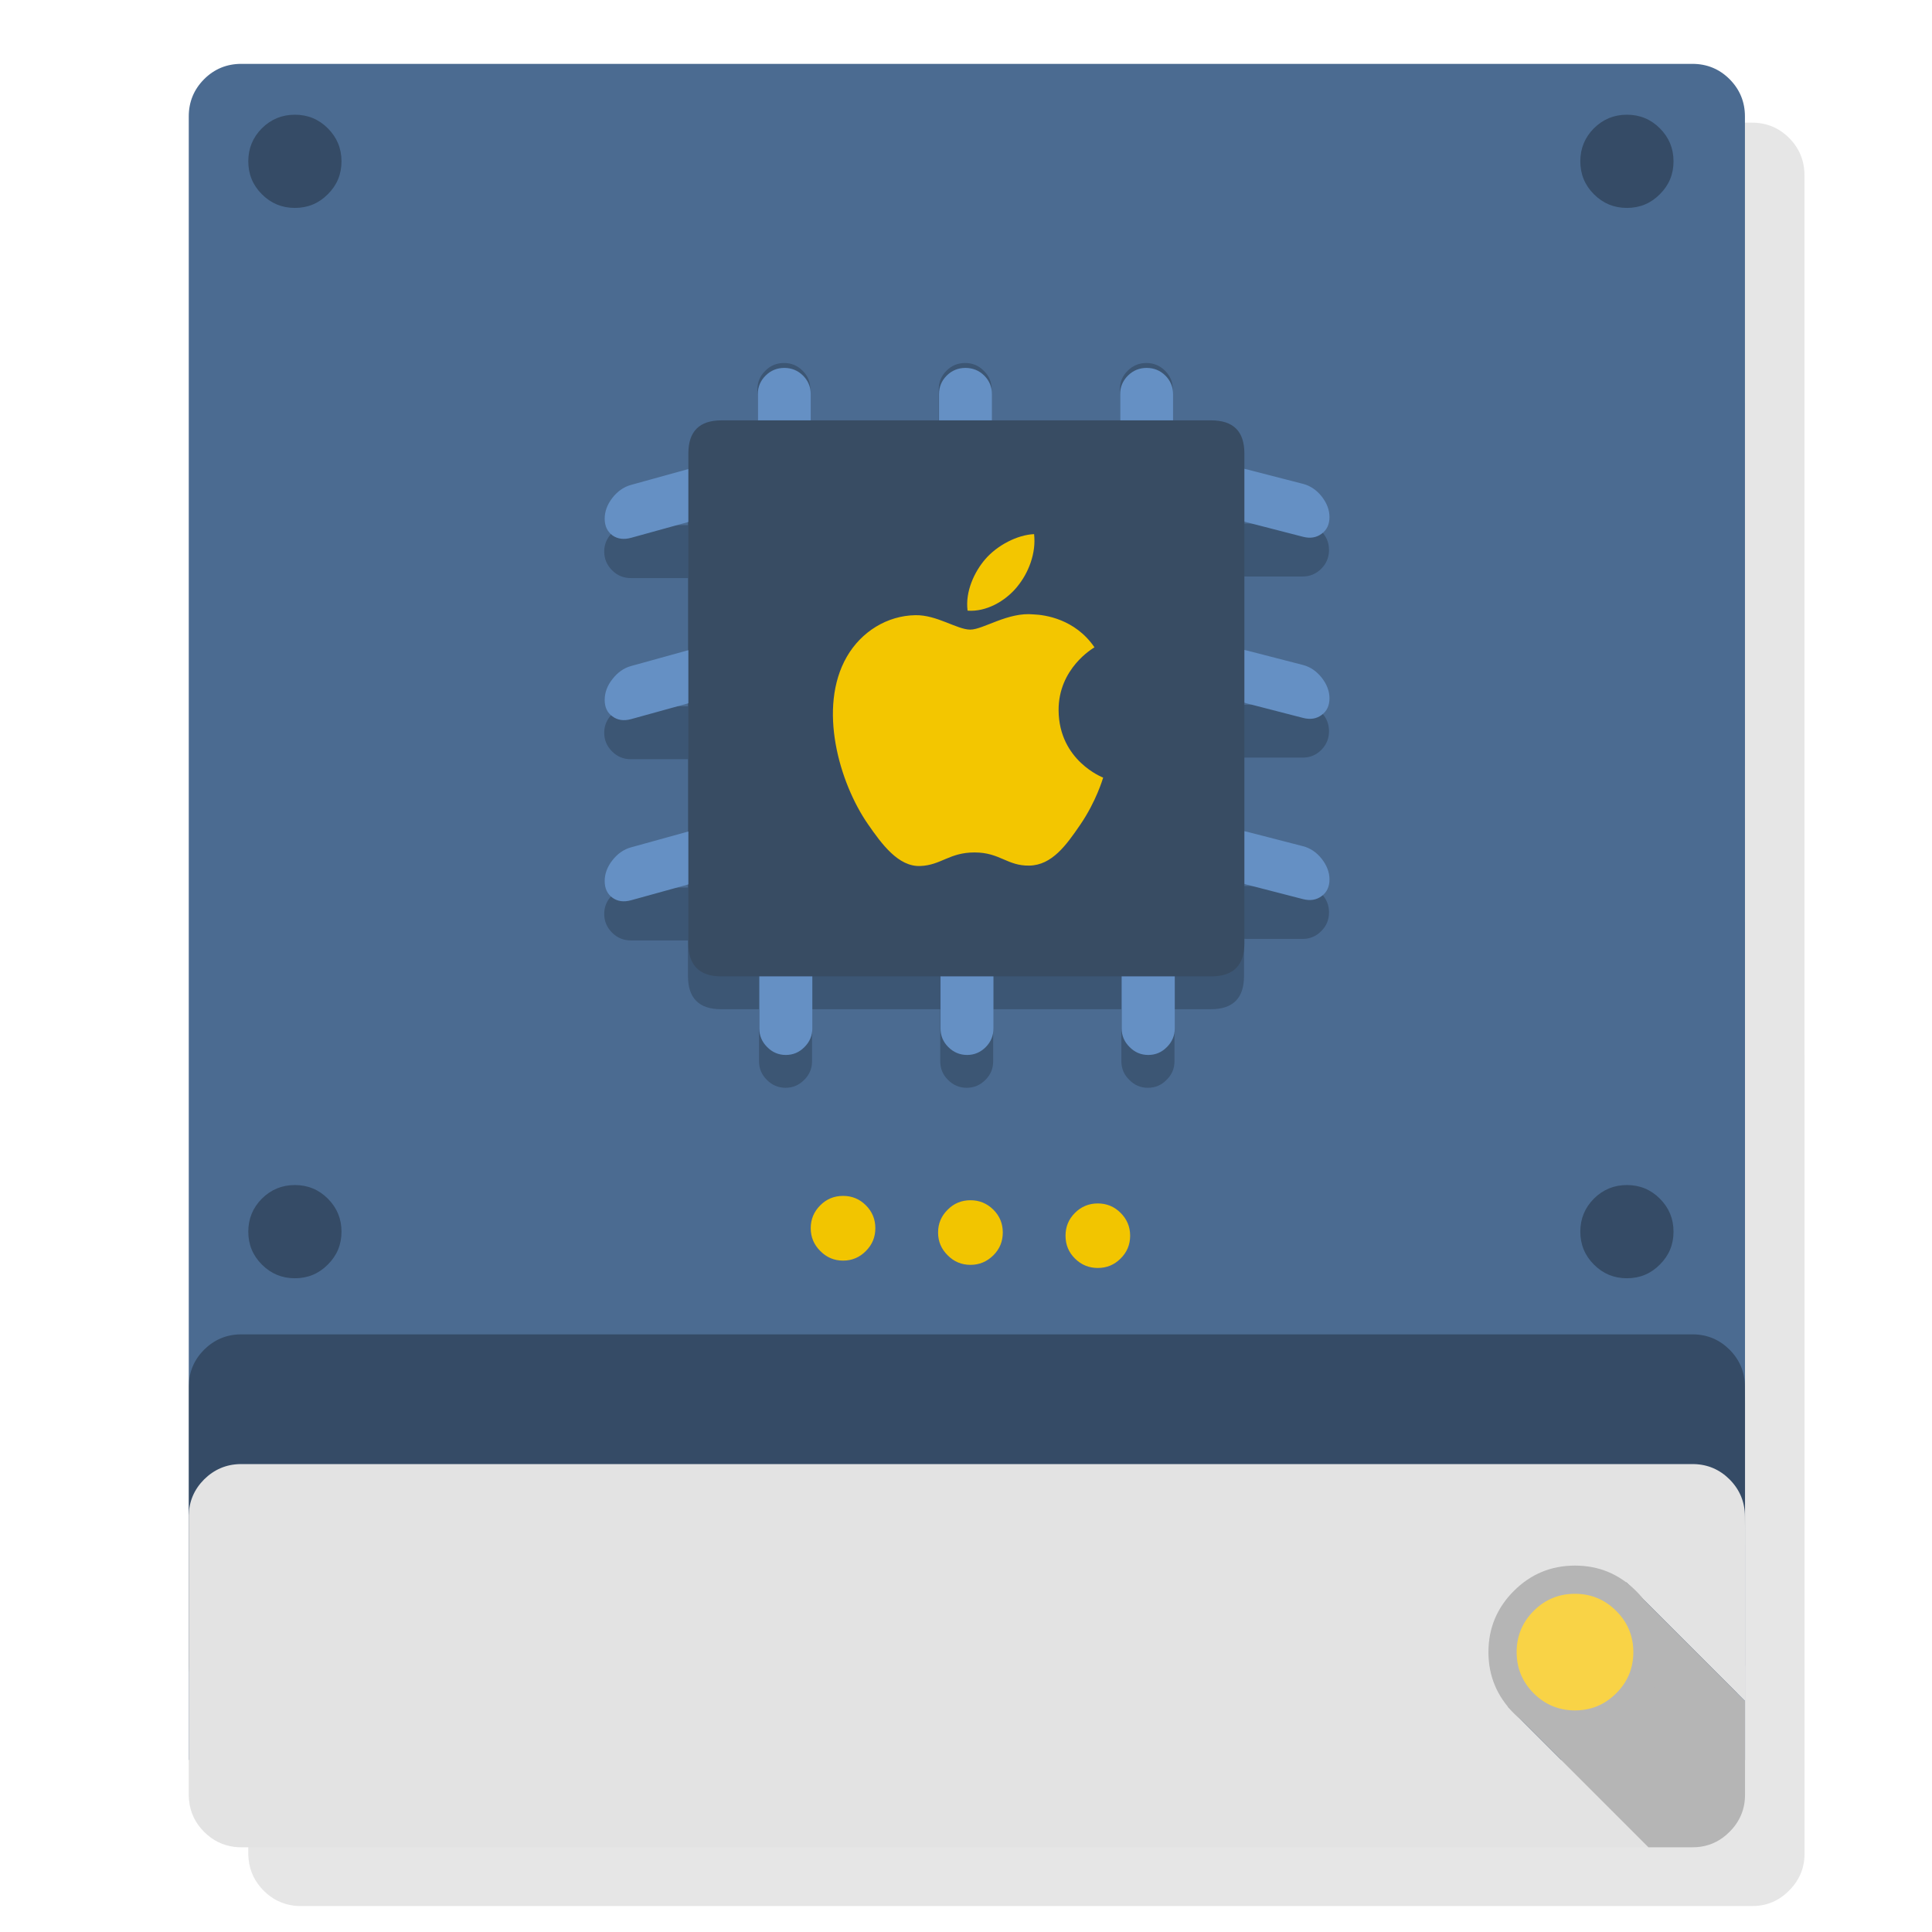
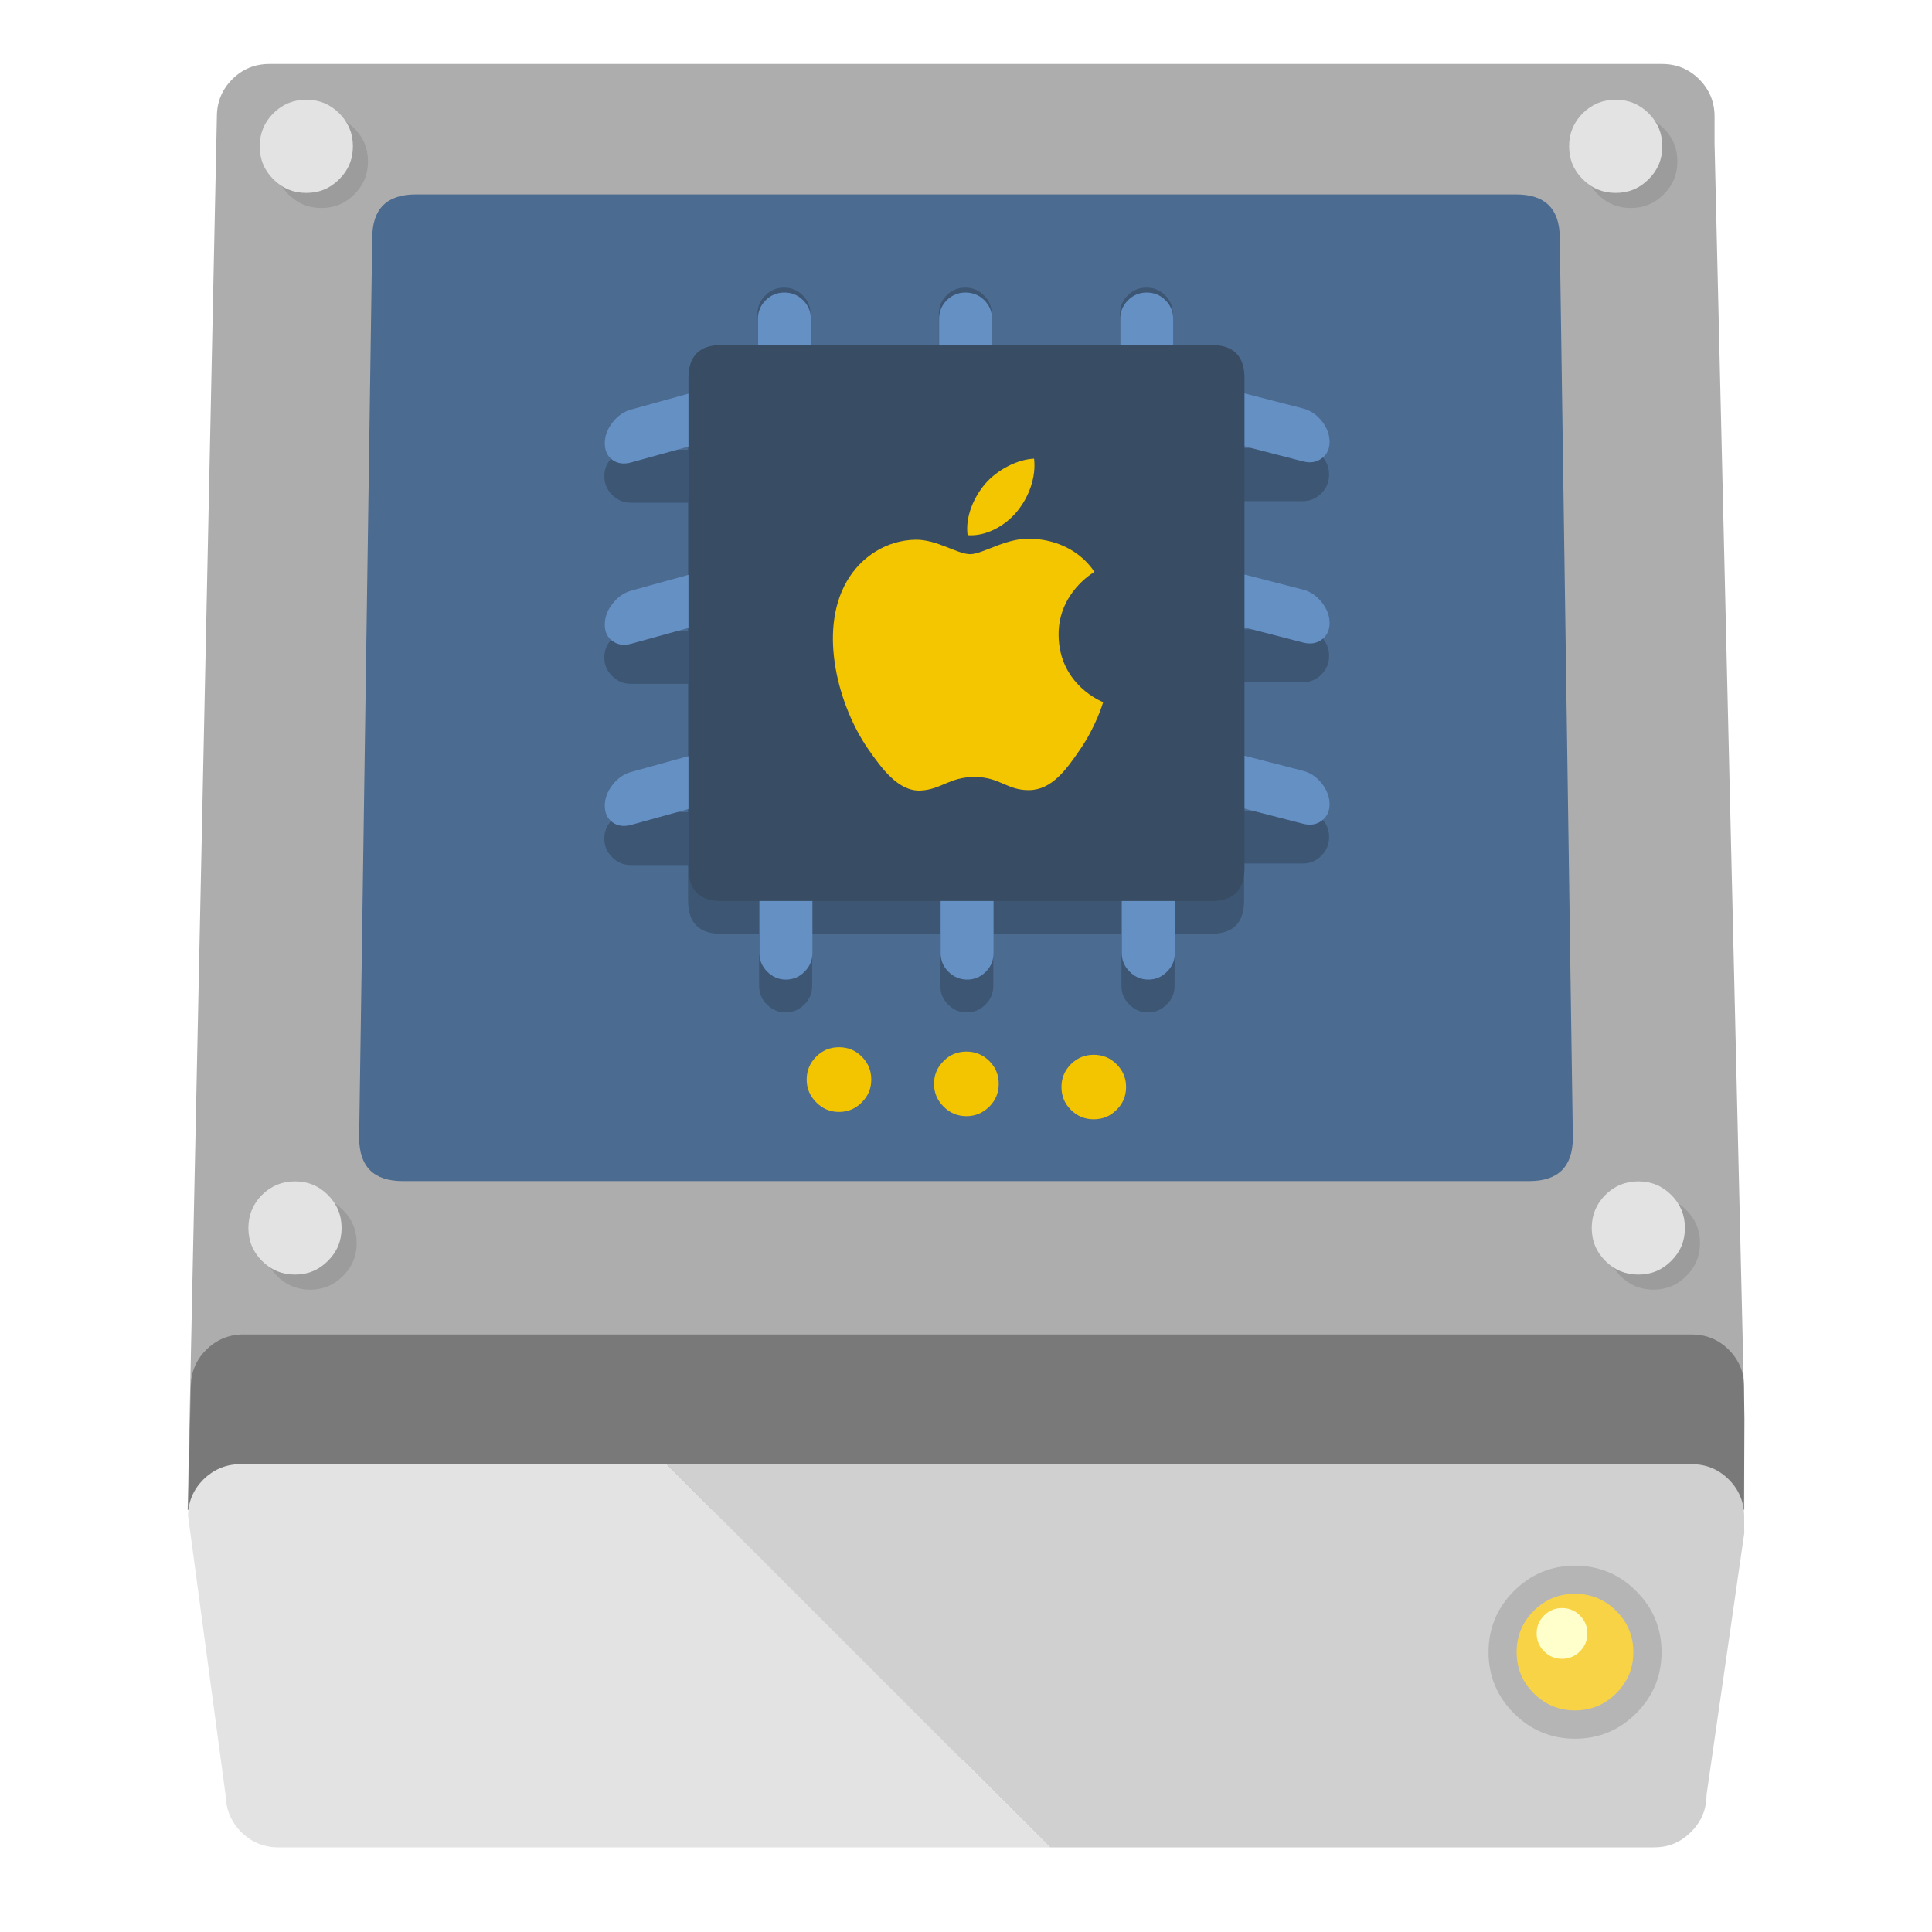
- <svg xmlns="http://www.w3.org/2000/svg" id="DRIVE-Internal-alt" image-rendering="optimizeSpeed" baseProfile="basic" version="1.1" style="background-color:#FFFFFF" x="0px" y="0px" width="1024px" height="1024px" viewBox="0 0 1024 1024" enable-background="new 0 0 1024 1024">
+ <svg xmlns="http://www.w3.org/2000/svg" id="DRIVE-Internal-alt" image-rendering="optimizeSpeed" baseProfile="basic" version="1.1" style="background-color:#ffffff" x="0px" y="0px" width="1024px" height="1024px" viewBox="0 0 1024 1024" enable-background="new 0 0 1024 1024">
  <defs transform="matrix(1 0 0 1 0 0) " />
-   <g id="Calque.__203">
+   <g id="Calque.__206">
    <g id="shape">
-       <path id="path" fill="#000000" fill-opacity="0.098" d="M956.4,92.85 C956.4,85.2 953.7,78.6 948.3,73.15 Q940.15,65 928.55,65 L844.9,65 789.8,65 399.65,65 218.25,65 177.75,65 159.45,65 C151.75,65 145.15,67.7 139.7,73.15 134.3,78.6 131.6,85.2 131.6,92.85 L131.6,842.35 131.6,879.1 131.6,946.45 131.6,983.2 C131.65,983.95 131.7,984.65 131.75,985.4 132.4,991.8 135.05,997.35 139.7,1002.05 144.3,1006.65 149.7,1009.3 155.85,1010.05 157,1010.2 158.2,1010.25 159.45,1010.25 L928.6,1010.25 C930.1,1010.25 931.55,1010.15 933,1009.95 938.85,1009.1 943.9,1006.45 948.25,1002.05 950.3,1000 952,997.8 953.25,995.45 954.9,992.4 955.95,989.05 956.3,985.4 956.4,984.45 956.45,983.45 956.45,982.4 L956.4,107.3 956.4,101.55 956.4,92.85z" />
-     </g>
-   </g>
-   <g id="Calque.__204">
-     <g id="shape2">
-       <path id="path1" fill="#4B6B91" fill-opacity="1" d="M916.75,42 C911.3,36.55 904.7,33.85 897,33.85 L813.35,33.85 758.25,33.85 368.1,33.85 186.7,33.85 146.2,33.85 127.9,33.85 C120.2,33.85 113.6,36.55 108.15,42 102.75,47.45 100.05,54.05 100.05,61.7 L100.05,932.8 924.9,932.8 924.9,928.8 924.85,76.15 924.85,70.4 924.85,61.7 C924.85,54.05 922.15,47.45 916.75,42z" />
-     </g>
-   </g>
-   <g id="Calque.__205">
-     <g id="shape4">
-       <path id="path2" fill="#000000" fill-opacity="0.298" d="M916.75,715.4 C911.5,710.15 905.15,707.4 897.75,707.25 L127.2,707.25 C119.8,707.4 113.45,710.15 108.15,715.4 102.9,720.7 100.2,727.05 100.05,734.4 L100.05,883.3 C100.1,884.05 100.15,884.75 100.2,885.5 Q101.15,895.1 108.15,902.15 C112.75,906.75 118.15,909.4 124.3,910.15 125.5,910.3 126.7,910.35 127.9,910.35 L897.05,910.35 C898.6,910.35 900.1,910.25 901.45,910.05 907.4,909.15 912.4,906.5 916.7,902.15 918.8,900.1 920.45,897.85 921.7,895.55 923.4,892.4 924.4,889.1 924.75,885.5 924.85,884.55 924.9,883.55 924.9,882.5 L924.9,743.8 924.85,735.1 C924.85,727.45 922.15,720.85 916.75,715.4z" />
-     </g>
-   </g>
-   <g id="Calque.__206">
-     <g id="shape6">
-       <path id="path3" fill="#E3E3E3" fill-opacity="1" d="M916.75,784.15 C911.5,778.9 905.15,776.15 897.75,776 L127.2,776 C119.8,776.15 113.45,778.9 108.15,784.15 102.9,789.45 100.2,795.8 100.05,803.15 L100.05,952.025 L100.05,952.05 C100.1,952.8 100.15,953.5 100.2,954.25 Q101.15,963.85 108.15,970.9 C112.75,975.5 118.15,978.15 124.3,978.9 125.5,979.05 126.7,979.1 127.9,979.1 L873.7,979.1 799.35,904.75 862,838.7 924.9,901.6 924.9,812.55 924.85,803.85 C924.85,796.2 922.15,789.6 916.75,784.15z" />
-       <path id="path4" fill="#B5B5B5" fill-opacity="1" d="M897.05,979.1 C898.6,979.1 900.1,979 901.45,978.8 907.4,977.9 912.4,975.25 916.7,970.9 918.8,968.85 920.45,966.6 921.7,964.3 923.4,961.15 924.4,957.85 924.75,954.25 924.85,953.3 924.9,952.3 924.9,951.25 L924.9,901.6 862,838.7 799.35,904.75 873.7,979.1 897.05,979.1z" />
+       <path id="path" fill="#ADADAD" fill-opacity="1" d="M908.75,70.45 L908.75,61.75 C908.75,54.1 906.05,47.5 900.65,42.05 895.2,36.6 888.65,33.9 880.9,33.9 L161.1,33.9 142.8,33.9 C135.05,33.9 128.5,36.6 123.05,42.05 117.65,47.5 114.95,54.1 114.95,61.75 L99.45,800.25 121.1,799.2 121.1,808.25 254.95,808.25 259.45,932.85 826.1,932.85 826.1,810.25 880.2,810.25 898.7,810.25 898.7,799.7 924.3,800.25 924.65,752.15 924.2,733.1 908.75,76.2 908.75,70.45z" />
    </g>
  </g>
  <g id="Calque.__207">
-     <g id="shape10">
-       <path id="path5" fill="#B5B5B5" fill-opacity="1" d="M880.6,875.65 C880.6,862.95 876.1,852.15 867.15,843.25 858.25,834.3 847.45,829.8 834.75,829.8 Q815.8,829.8 802.35,843.25 C793.45,852.15 788.9,862.95 788.9,875.65 788.9,888.3 793.45,899.1 802.35,908.05 811.3,916.95 822.1,921.5 834.75,921.5 847.45,921.5 858.25,916.95 867.15,908.05 876.1,899.1 880.6,888.3 880.6,875.65z" />
+     <g id="shape2">
+       <path id="path1" fill="#000000" fill-opacity="0.298" d="M916.35,715.45 Q908.45,707.55 897.35,707.3 L128.3,707.3 C120.95,707.45 114.6,710.2 109.25,715.45 104,720.75 101.3,727.1 101.15,734.45 L99.65,800.25 924.5,800.25 924.45,735.15 C924.45,727.5 921.75,720.9 916.35,715.45z" />
    </g>
  </g>
  <g id="Calque.__208">
-     <g id="shape12">
-       <path id="path6" fill="#F9D346" fill-opacity="1" d="M834.75,844.75 C826.25,844.75 818.9,847.75 812.9,853.8 806.9,859.8 803.85,867.1 803.85,875.65 803.85,884.2 806.9,891.5 812.9,897.5 818.9,903.5 826.25,906.55 834.75,906.55 843.3,906.55 850.6,903.5 856.6,897.5 862.65,891.5 865.7,884.2 865.7,875.65 865.7,867.1 862.65,859.8 856.6,853.8 Q847.55,844.75 834.75,844.75z" />
+     <g id="Symbole.__203_1" overflow="visible">
+       <g id="Calque.__221">
+         <g id="shape69">
+           <path id="path55" fill="#4B6B91" fill-opacity="1" d="M826.709,126.158 Q826.709,103.051 803.603,103.051 L220.397,103.051 C204.974,103.051 197.291,110.734 197.291,126.158 L190.359,602.9 C190.359,618.324 198.042,626.007 213.466,626.007 L810.534,626.007 C825.958,626.007 833.641,618.324 833.641,602.9 L826.709,126.158z" />
+         </g>
+       </g>
    </g>
  </g>
  <g id="Calque.__209">
-     <g id="shape14">
-       <path id="path7" fill="#000000" fill-opacity="0.298" d="M844.8,68 C840,72.85 837.6,78.65 837.6,85.5 837.6,92.35 840,98.15 844.8,102.95 849.65,107.8 855.45,110.2 862.3,110.2 869.15,110.2 874.95,107.8 879.75,102.95 884.6,98.15 887,92.35 887,85.5 887,78.65 884.6,72.85 879.75,68 874.95,63.2 869.15,60.8 862.3,60.8 855.45,60.8 849.65,63.2 844.8,68z M879.75,635.3 C874.95,630.5 869.15,628.1 862.3,628.1 855.45,628.1 849.65,630.5 844.8,635.3 840,640.15 837.6,645.95 837.6,652.8 837.6,659.65 840,665.45 844.8,670.25 849.65,675.1 855.45,677.5 862.3,677.5 869.15,677.5 874.95,675.1 879.75,670.25 884.6,665.45 887,659.65 887,652.8 887,645.95 884.6,640.15 879.75,635.3z M181,85.5 Q181,75.25 173.75,68 C168.95,63.2 163.15,60.8 156.3,60.8 149.45,60.8 143.65,63.2 138.8,68 134,72.85 131.6,78.65 131.6,85.5 131.6,92.35 134,98.15 138.8,102.95 143.65,107.8 149.45,110.2 156.3,110.2 163.15,110.2 168.95,107.8 173.75,102.95 178.6,98.15 181,92.35 181,85.5z M156.3,628.1 C149.45,628.1 143.65,630.5 138.8,635.3 134,640.15 131.6,645.95 131.6,652.8 131.6,659.65 134,665.45 138.8,670.25 143.65,675.1 149.45,677.5 156.3,677.5 163.15,677.5 168.95,675.1 173.75,670.25 178.6,665.45 181,659.65 181,652.8 181,645.95 178.6,640.15 173.75,635.3 168.95,630.5 163.15,628.1 156.3,628.1z" />
+     <g id="shape4">
+       <path id="path2" fill="#D0D0D0" fill-opacity="1" d="M916.35,784.2 Q908.45,776.3 897.35,776.05 L353.45,776.05 556.55,979.15 876.65,979.15 C878.25,979.15 879.7,979.05 881.05,978.85 886.9,978 891.95,975.35 896.3,970.95 898.3,969 899.95,966.8 901.3,964.35 903,961.2 904,957.85 904.35,954.3 904.45,953.35 904.5,952.35 904.5,951.3 L924.5,812.6 924.45,803.9 C924.45,796.25 921.75,789.65 916.35,784.2z" />
+       <path id="path3" fill="#E3E3E3" fill-opacity="1" d="M126.8,776.05 C119.45,776.2 113.1,778.95 107.75,784.2 102.5,789.5 99.8,795.85 99.65,803.2 L119.65,952.1 119.8,954.3 C120.45,960.7 123.1,966.25 127.75,970.95 132.3,975.5 137.7,978.2 143.9,978.95 144.95,979.1 146.15,979.15 147.5,979.15 L556.55,979.15 353.45,776.05 126.8,776.05z" />
    </g>
  </g>
  <g id="Calque.__210">
-     <g id="shape22">
-       <path id="path14" fill="#F2C500" fill-opacity="1" d="M458.95,638.85 C455.6,635.5 451.6,633.85 446.85,633.85 442.1,633.85 438.1,635.5 434.75,638.85 431.4,642.2 429.7,646.25 429.7,650.95 429.7,655.7 431.4,659.7 434.75,663.05 438.1,666.45 442.1,668.15 446.85,668.15 Q453.95,668.15 458.95,663.05 C462.3,659.7 463.95,655.7 463.95,650.95 463.95,646.25 462.3,642.2 458.95,638.85z M593.95,642.85 C590.6,639.5 586.6,637.85 581.85,637.85 577.15,637.85 573.1,639.5 569.75,642.85 566.4,646.2 564.75,650.2 564.75,654.95 564.75,659.7 566.4,663.75 569.75,667.05 573.1,670.4 577.15,672.05 581.85,672.05 586.6,672.05 590.6,670.4 593.95,667.05 597.3,663.75 599,659.7 599,654.95 599,650.2 597.3,646.2 593.95,642.85z M514.4,636.15 C509.65,636.15 505.6,637.8 502.3,641.15 498.9,644.5 497.2,648.5 497.2,653.25 497.2,658 498.9,662 502.3,665.35 505.6,668.7 509.65,670.4 514.4,670.4 519.05,670.4 523.1,668.7 526.5,665.35 529.85,662 531.5,658 531.5,653.25 531.5,648.5 529.85,644.5 526.5,641.15 523.1,637.8 519.05,636.15 514.4,636.15z" />
+     <g id="shape8">
+       <path id="path4" fill="#B5B5B5" fill-opacity="1" d="M880.65,875.7 C880.65,863 876.15,852.2 867.2,843.3 858.3,834.35 847.5,829.85 834.8,829.85 Q815.85,829.85 802.4,843.3 C793.5,852.2 788.95,863 788.95,875.7 788.95,888.35 793.5,899.15 802.4,908.1 811.35,917 822.15,921.55 834.8,921.55 847.5,921.55 858.3,917 867.2,908.1 876.15,899.15 880.65,888.35 880.65,875.7z" />
    </g>
  </g>
  <g id="Calque.__211">
-     <g id="shape28">
-       <path id="path19" fill="#000000" fill-opacity="0.2" d="M659.35,277.5 L659.35,257.75 C659.35,246.1 653.5,240.25 641.8,240.25 L621.1,240.25 C621.45,239 621.6,237.65 621.6,236.2 L621.6,206.4 C621.6,202.5 620.25,199.2 617.5,196.5 614.75,193.75 611.45,192.4 607.6,192.4 603.75,192.4 600.45,193.75 597.7,196.5 594.95,199.2 593.55,202.5 593.55,206.4 L593.55,236.2 C593.55,237.65 593.75,239 594.1,240.25 L525,240.25 C525.4,239 525.6,237.65 525.6,236.2 L525.6,206.4 C525.6,202.5 524.2,199.2 521.4,196.5 518.7,193.75 515.4,192.4 511.55,192.4 507.65,192.4 504.35,193.75 501.65,196.5 498.9,199.2 497.55,202.5 497.55,206.4 L497.55,236.2 C497.55,237.65 497.75,239 498.1,240.25 L429,240.25 C429.35,239 429.5,237.65 429.5,236.2 L429.5,206.4 C429.5,202.5 428.15,199.2 425.4,196.5 422.7,193.75 419.4,192.4 415.55,192.4 411.65,192.4 408.35,193.75 405.65,196.5 402.85,199.2 401.45,202.5 401.45,206.4 L401.45,236.2 C401.45,237.65 401.65,239 402.05,240.25 L382.15,240.25 C370.5,240.25 364.65,246.1 364.65,257.75 L364.65,278.35 C364.5,278.35 364.35,278.35 364.2,278.35 L334.35,278.35 C330.5,278.35 327.2,279.7 324.45,282.4 321.65,285.2 320.25,288.5 320.25,292.3 320.25,296.15 321.65,299.5 324.45,302.3 327.2,305.05 330.5,306.4 334.35,306.4 L364.2,306.4 C364.35,306.4 364.5,306.4 364.65,306.4 L364.65,374.35 C364.5,374.35 364.35,374.35 364.2,374.35 L334.35,374.35 C330.5,374.35 327.2,375.75 324.45,378.5 321.65,381.25 320.25,384.55 320.25,388.4 320.25,392.25 321.65,395.55 324.45,398.3 327.2,401.05 330.5,402.4 334.35,402.4 L364.2,402.4 C364.35,402.4 364.5,402.4 364.65,402.4 L364.65,470.4 C364.5,470.4 364.35,470.4 364.2,470.4 L334.35,470.4 C330.5,470.4 327.2,471.75 324.45,474.5 321.65,477.25 320.25,480.55 320.25,484.4 320.25,488.25 321.65,491.6 324.45,494.35 327.2,497.1 330.5,498.45 334.35,498.45 L364.2,498.45 C364.35,498.45 364.5,498.45 364.65,498.45 L364.65,517.35 C364.65,529.05 370.5,534.9 382.15,534.9 L402.3,534.9 402.3,562.5 C402.3,566.35 403.7,569.65 406.45,572.35 409.2,575.15 412.5,576.55 416.35,576.55 420.2,576.55 423.5,575.15 426.25,572.35 429,569.65 430.4,566.35 430.4,562.5 L430.4,534.9 498.35,534.9 498.35,562.5 C498.35,566.35 499.7,569.65 502.45,572.35 505.2,575.15 508.5,576.55 512.35,576.55 516.2,576.55 519.55,575.15 522.3,572.35 525.05,569.65 526.4,566.35 526.4,562.5 L526.4,534.9 594.35,534.9 594.35,562.5 C594.35,566.35 595.75,569.65 598.55,572.35 601.25,575.15 604.55,576.55 608.4,576.55 612.3,576.55 615.6,575.15 618.3,572.35 621.1,569.65 622.5,566.35 622.5,562.5 L622.5,534.9 641.8,534.9 C653.5,534.9 659.35,529.05 659.35,517.35 L659.35,497.55 C659.75,497.6 660.15,497.65 660.6,497.65 L690.45,497.65 C694.3,497.65 697.6,496.25 700.35,493.45 703.05,490.75 704.4,487.45 704.4,483.55 704.4,479.7 703.05,476.4 700.35,473.7 697.6,470.95 694.3,469.6 690.45,469.6 L660.6,469.6 C660.15,469.6 659.75,469.6 659.35,469.6 L659.35,401.55 C659.75,401.55 660.15,401.55 660.6,401.55 L690.45,401.55 C694.3,401.55 697.6,400.2 700.35,397.45 703.05,394.7 704.4,391.4 704.4,387.6 704.4,383.7 703.05,380.35 700.35,377.6 697.6,374.85 694.3,373.5 690.45,373.5 L660.6,373.5 C660.15,373.5 659.75,373.55 659.35,373.6 L659.35,305.5 C659.75,305.55 660.15,305.55 660.6,305.55 L690.45,305.55 C694.3,305.55 697.6,304.15 700.35,301.4 703.05,298.65 704.4,295.35 704.4,291.5 704.4,287.65 703.05,284.35 700.35,281.6 697.6,278.85 694.3,277.5 690.45,277.5 L660.6,277.5 C660.15,277.5 659.75,277.5 659.35,277.5z" />
+     <g id="Symbole.__205_1" overflow="visible">
+       <g id="Calque.__222">
+         <g id="shape70">
+           <path id="path56" fill="#F9D346" fill-opacity="1" d="M856.6,853.8 Q847.55,844.75 834.75,844.75 C826.25,844.75 818.9,847.75 812.9,853.8 806.9,859.8 803.85,867.1 803.85,875.65 803.85,884.2 806.9,891.5 812.9,897.5 818.9,903.5 826.25,906.55 834.75,906.55 843.3,906.55 850.6,903.5 856.6,897.5 862.65,891.5 865.7,884.2 865.7,875.65 865.7,867.1 862.65,859.8 856.6,853.8z" />
+         </g>
+       </g>
+       <g id="Calque.__223">
+         <g id="shape71">
+           <path id="path57" fill="#FFFFCC" fill-opacity="1" d="M837.4,875.25 Q841.35,871.3 841.35,865.75 C841.35,862.05 840.05,858.9 837.4,856.25 834.75,853.6 831.6,852.3 827.9,852.3 824.2,852.3 821.05,853.6 818.4,856.25 815.75,858.9 814.45,862.05 814.45,865.75 814.45,869.45 815.75,872.6 818.4,875.25 821.05,877.9 824.2,879.2 827.9,879.2 831.6,879.2 834.75,877.9 837.4,875.25z" />
+         </g>
+       </g>
    </g>
  </g>
  <g id="Calque.__212">
-     <g id="shape30">
-       <path id="path20" fill="#6590C4" fill-opacity="1" d="M650.85,270.05 C653.6,273.5 656.9,275.8 660.75,276.8 L690.6,284.5 C694.45,285.5 697.75,284.95 700.5,282.9 703.25,280.9 704.65,277.95 704.65,274.1 704.65,270.25 703.25,266.6 700.5,263.1 697.75,259.65 694.45,257.45 690.6,256.45 L660.75,248.75 C656.9,247.75 653.6,248.2 650.85,250.25 648.1,252.3 646.75,255.25 646.75,259.1 646.75,262.95 648.1,266.6 650.85,270.05z M660.75,344.75 C656.9,343.75 653.6,344.25 650.85,346.3 648.1,348.35 646.75,351.3 646.75,355.15 646.75,359 648.1,362.65 650.85,366.1 653.6,369.55 656.9,371.8 660.75,372.8 L690.6,380.5 C694.45,381.5 697.75,381 700.5,378.95 703.25,376.95 704.65,374 704.65,370.15 704.65,366.3 703.25,362.65 700.5,359.15 697.75,355.7 694.45,353.45 690.6,352.45 L660.75,344.75z M660.75,440.8 C656.9,439.8 653.6,440.25 650.85,442.3 648.1,444.35 646.75,447.3 646.75,451.15 646.75,455 648.1,458.65 650.85,462.1 653.6,465.55 656.9,467.85 660.75,468.85 L690.6,476.55 C694.45,477.55 697.75,477 700.5,474.95 703.25,472.95 704.65,470 704.65,466.15 704.65,462.3 703.25,458.65 700.5,455.15 697.75,451.7 694.45,449.5 690.6,448.5 L660.75,440.8z M429.7,238.8 L429.7,208.95 C429.7,205.1 428.35,201.8 425.6,199.05 422.85,196.35 419.55,195 415.7,195 411.85,195 408.55,196.35 405.8,199.05 403.05,201.8 401.65,205.1 401.65,208.95 L401.65,238.8 C401.65,242.65 403.05,245.95 405.8,248.7 408.55,251.45 411.85,252.85 415.7,252.85 419.55,252.85 422.85,251.45 425.6,248.7 428.35,245.95 429.7,242.65 429.7,238.8z M324.6,283.75 C327.35,285.7 330.65,286.1 334.5,285.05 L364.35,276.8 C368.2,275.75 371.5,273.45 374.25,270 376.95,266.45 378.3,262.75 378.3,258.9 378.3,255.1 376.95,252.15 374.25,250.1 371.5,248.1 368.2,247.7 364.35,248.75 L334.5,257 C330.65,258.05 327.35,260.35 324.6,263.85 321.85,267.4 320.5,271.1 320.5,274.9 320.5,278.75 321.85,281.7 324.6,283.75z M334.5,381.15 L364.35,372.9 C368.2,371.85 371.5,369.5 374.25,365.95 376.95,362.5 378.3,358.85 378.3,355 378.3,351.1 376.95,348.15 374.25,346.2 371.5,344.15 368.2,343.7 364.35,344.75 L334.5,353 C330.65,354.05 327.35,356.4 324.6,359.95 321.85,363.4 320.5,367.1 320.5,371 320.5,374.85 321.85,377.75 324.6,379.7 327.35,381.75 330.65,382.2 334.5,381.15z M621.75,238.8 L621.75,208.95 C621.75,205.1 620.4,201.8 617.65,199.05 614.9,196.35 611.6,195 607.75,195 603.9,195 600.6,196.35 597.85,199.05 595.1,201.8 593.7,205.1 593.7,208.95 L593.7,238.8 C593.7,242.65 595.1,245.95 597.85,248.7 600.6,251.45 603.9,252.85 607.75,252.85 611.6,252.85 614.9,251.45 617.65,248.7 620.4,245.95 621.75,242.65 621.75,238.8z M525.75,238.8 L525.75,208.95 C525.75,205.1 524.4,201.8 521.65,199.05 518.9,196.35 515.55,195 511.7,195 507.85,195 504.55,196.35 501.8,199.05 499.05,201.8 497.7,205.1 497.7,208.95 L497.7,238.8 C497.7,242.65 499.05,245.95 501.8,248.7 504.55,251.45 507.85,252.85 511.7,252.85 515.55,252.85 518.9,251.45 521.65,248.7 524.4,245.95 525.75,242.65 525.75,238.8z M512.6,501.25 Q506.8,501.25 502.6,505.3 C499.85,508.1 498.5,511.4 498.5,515.2 L498.5,545.05 C498.5,548.9 499.85,552.2 502.6,554.95 505.4,557.75 508.75,559.15 512.6,559.15 516.4,559.15 519.7,557.75 522.5,554.95 525.2,552.2 526.55,548.9 526.55,545.05 L526.55,515.2 C526.55,511.4 525.2,508.1 522.5,505.3 519.7,502.6 516.4,501.25 512.6,501.25z M618.5,505.3 C615.75,502.6 612.45,501.25 608.6,501.25 604.75,501.25 601.45,502.6 598.7,505.3 595.9,508.1 594.5,511.4 594.5,515.2 L594.5,545.05 C594.5,548.9 595.9,552.2 598.7,554.95 601.45,557.75 604.75,559.15 608.6,559.15 612.45,559.15 615.75,557.75 618.5,554.95 621.25,552.2 622.65,548.9 622.65,545.05 L622.65,515.2 C622.65,511.4 621.25,508.1 618.5,505.3z M334.5,477.15 L364.35,468.9 C368.2,467.85 371.5,465.55 374.25,462.05 376.95,458.55 378.3,454.85 378.3,450.95 378.3,447.15 376.95,444.2 374.25,442.2 371.5,440.2 368.2,439.8 364.35,440.85 L334.5,449.1 C330.65,450.15 327.35,452.45 324.6,455.95 321.85,459.45 320.5,463.15 320.5,466.95 320.5,470.85 321.85,473.8 324.6,475.8 327.35,477.8 330.65,478.2 334.5,477.15z M402.45,515.2 L402.45,545.05 C402.45,548.9 403.85,552.2 406.6,554.95 409.35,557.75 412.65,559.15 416.5,559.15 420.35,559.15 423.65,557.75 426.4,554.95 429.15,552.2 430.55,548.9 430.55,545.05 L430.55,515.2 C430.55,511.4 429.15,508.1 426.4,505.3 423.65,502.6 420.35,501.25 416.5,501.25 412.65,501.25 409.35,502.6 406.6,505.3 403.85,508.1 402.45,511.4 402.45,515.2z" />
+     <g id="shape10">
+       <path id="path5" fill="#000000" fill-opacity="0.098" d="M846.85,68.05 C842.05,72.9 839.65,78.7 839.65,85.55 839.65,92.4 842.05,98.2 846.85,103 851.7,107.85 857.5,110.25 864.35,110.25 871.2,110.25 877,107.85 881.8,103 886.65,98.2 889.05,92.4 889.05,85.55 889.05,78.7 886.65,72.9 881.8,68.05 877,63.25 871.2,60.85 864.35,60.85 857.5,60.85 851.7,63.25 846.85,68.05z M893.8,676.3 C898.65,671.5 901.05,665.7 901.05,658.85 901.05,652 898.65,646.2 893.8,641.35 889,636.55 883.2,634.15 876.35,634.15 869.5,634.15 863.7,636.55 858.85,641.35 854.05,646.2 851.65,652 851.65,658.85 851.65,665.7 854.05,671.5 858.85,676.3 863.7,681.15 869.5,683.55 876.35,683.55 883.2,683.55 889,681.15 893.8,676.3z M195.05,85.55 C195.05,78.7 192.65,72.9 187.8,68.05 183,63.25 177.2,60.85 170.35,60.85 163.5,60.85 157.7,63.25 152.85,68.05 148.05,72.9 145.65,78.7 145.65,85.55 145.65,92.4 148.05,98.2 152.85,103 157.7,107.85 163.5,110.25 170.35,110.25 177.2,110.25 183,107.85 187.8,103 192.65,98.2 195.05,92.4 195.05,85.55z M139.65,658.85 C139.65,665.7 142.05,671.5 146.85,676.3 151.7,681.15 157.5,683.55 164.35,683.55 171.2,683.55 177,681.15 181.8,676.3 186.65,671.5 189.05,665.7 189.05,658.85 Q189.05,648.6 181.8,641.35 C177,636.55 171.2,634.15 164.35,634.15 157.5,634.15 151.7,636.55 146.85,641.35 142.05,646.2 139.65,652 139.65,658.85z" />
    </g>
  </g>
  <g id="Calque.__213">
-     <g id="shape54">
-       <path id="path43" fill="#384C63" fill-opacity="1" d="M659.55,499.95 L659.55,240.3 C659.55,228.65 653.7,222.8 641.95,222.8 L382.35,222.8 C370.7,222.8 364.85,228.65 364.85,240.3 L364.85,499.95 C364.85,511.65 370.7,517.5 382.35,517.5 L641.95,517.5 C653.7,517.5 659.55,511.65 659.55,499.95z" />
+     <g id="shape18">
+       <path id="path12" fill="#E3E3E3" fill-opacity="1" d="M831.65,77.55 C831.65,84.4 834.05,90.2 838.85,95 843.7,99.85 849.5,102.25 856.35,102.25 863.2,102.25 869,99.85 873.8,95 878.65,90.2 881.05,84.4 881.05,77.55 881.05,70.7 878.65,64.9 873.8,60.05 869,55.25 863.2,52.85 856.35,52.85 849.5,52.85 843.7,55.25 838.85,60.05 834.05,64.9 831.65,70.7 831.65,77.55z M868.35,626.15 C861.5,626.15 855.7,628.55 850.85,633.35 846.05,638.2 843.65,644 843.65,650.85 843.65,657.7 846.05,663.5 850.85,668.3 855.7,673.15 861.5,675.55 868.35,675.55 875.2,675.55 881,673.15 885.8,668.3 890.65,663.5 893.05,657.7 893.05,650.85 893.05,644 890.65,638.2 885.8,633.35 881,628.55 875.2,626.15 868.35,626.15z M179.8,60.05 C175,55.25 169.2,52.85 162.35,52.85 155.5,52.85 149.7,55.25 144.85,60.05 140.05,64.9 137.65,70.7 137.65,77.55 137.65,84.4 140.05,90.2 144.85,95 149.7,99.85 155.5,102.25 162.35,102.25 169.2,102.25 175,99.85 179.8,95 184.65,90.2 187.05,84.4 187.05,77.55 187.05,70.7 184.65,64.9 179.8,60.05z M156.35,626.15 C149.5,626.15 143.7,628.55 138.85,633.35 134.05,638.2 131.65,644 131.65,650.85 131.65,657.7 134.05,663.5 138.85,668.3 143.7,673.15 149.5,675.55 156.35,675.55 163.2,675.55 169,673.15 173.8,668.3 178.65,663.5 181.05,657.7 181.05,650.85 Q181.05,640.6 173.8,633.35 C169,628.55 163.2,626.15 156.35,626.15z" />
+     </g>
+   </g>
+   <g id="Calque.__214">
+     <g id="shape26">
+       <path id="path19" fill="#F2C500" fill-opacity="1" d="M495.05,574.45 C495.05,579.2 496.75,583.2 500.15,586.55 503.45,589.9 507.5,591.6 512.25,591.6 516.9,591.6 520.95,589.9 524.35,586.55 527.7,583.2 529.35,579.2 529.35,574.45 529.35,569.7 527.7,565.7 524.35,562.35 520.95,559 516.9,557.35 512.25,557.35 507.5,557.35 503.45,559 500.15,562.35 496.75,565.7 495.05,569.7 495.05,574.45z M591.8,588.25 C595.15,584.95 596.85,580.9 596.85,576.15 596.85,571.4 595.15,567.4 591.8,564.05 588.45,560.7 584.45,559.05 579.7,559.05 575,559.05 570.95,560.7 567.6,564.05 564.25,567.4 562.6,571.4 562.6,576.15 562.6,580.9 564.25,584.95 567.6,588.25 570.95,591.6 575,593.25 579.7,593.25 584.45,593.25 588.45,591.6 591.8,588.25z M427.55,572.15 C427.55,576.9 429.25,580.9 432.6,584.25 435.95,587.65 439.95,589.35 444.7,589.35 Q451.8,589.35 456.8,584.25 C460.15,580.9 461.8,576.9 461.8,572.15 461.8,567.45 460.15,563.4 456.8,560.05 453.45,556.7 449.45,555.05 444.7,555.05 439.95,555.05 435.95,556.7 432.6,560.05 429.25,563.4 427.55,567.45 427.55,572.15z" />
+     </g>
+   </g>
+   <g id="Calque.__215">
+     <g id="shape32">
+       <path id="path24" fill="#000000" fill-opacity="0.2" d="M700.4,241.65 C697.65,238.9 694.35,237.55 690.5,237.55 L660.65,237.55 C660.2,237.55 659.8,237.55 659.4,237.55 L659.4,217.8 C659.4,206.15 653.55,200.3 641.85,200.3 L621.15,200.3 C621.5,199.05 621.65,197.7 621.65,196.25 L621.65,166.45 C621.65,162.55 620.3,159.25 617.55,156.55 614.8,153.8 611.5,152.45 607.65,152.45 603.8,152.45 600.5,153.8 597.75,156.55 595,159.25 593.6,162.55 593.6,166.45 L593.6,196.25 C593.6,197.7 593.8,199.05 594.15,200.3 L525.05,200.3 C525.45,199.05 525.65,197.7 525.65,196.25 L525.65,166.45 C525.65,162.55 524.25,159.25 521.45,156.55 518.75,153.8 515.45,152.45 511.6,152.45 507.7,152.45 504.4,153.8 501.7,156.55 498.95,159.25 497.6,162.55 497.6,166.45 L497.6,196.25 C497.6,197.7 497.8,199.05 498.15,200.3 L429.05,200.3 C429.4,199.05 429.55,197.7 429.55,196.25 L429.55,166.45 C429.55,162.55 428.2,159.25 425.45,156.55 422.75,153.8 419.45,152.45 415.6,152.45 411.7,152.45 408.4,153.8 405.7,156.55 402.9,159.25 401.5,162.55 401.5,166.45 L401.5,196.25 C401.5,197.7 401.7,199.05 402.1,200.3 L382.2,200.3 C370.55,200.3 364.7,206.15 364.7,217.8 L364.7,238.4 C364.55,238.4 364.4,238.4 364.25,238.4 L334.4,238.4 C330.55,238.4 327.25,239.75 324.5,242.45 321.7,245.25 320.3,248.55 320.3,252.35 320.3,256.2 321.7,259.55 324.5,262.35 327.25,265.1 330.55,266.45 334.4,266.45 L364.25,266.45 C364.4,266.45 364.55,266.45 364.7,266.45 L364.7,334.4 C364.55,334.4 364.4,334.4 364.25,334.4 L334.4,334.4 C330.55,334.4 327.25,335.8 324.5,338.55 321.7,341.3 320.3,344.6 320.3,348.45 320.3,352.3 321.7,355.6 324.5,358.35 327.25,361.1 330.55,362.45 334.4,362.45 L364.25,362.45 C364.4,362.45 364.55,362.45 364.7,362.45 L364.7,430.45 C364.55,430.45 364.4,430.45 364.25,430.45 L334.4,430.45 C330.55,430.45 327.25,431.8 324.5,434.55 321.7,437.3 320.3,440.6 320.3,444.45 320.3,448.3 321.7,451.65 324.5,454.4 327.25,457.15 330.55,458.5 334.4,458.5 L364.25,458.5 C364.4,458.5 364.55,458.5 364.7,458.5 L364.7,477.4 C364.7,489.1 370.55,494.95 382.2,494.95 L402.35,494.95 402.35,522.55 C402.35,526.4 403.75,529.7 406.5,532.4 409.25,535.2 412.55,536.6 416.4,536.6 420.25,536.6 423.55,535.2 426.3,532.4 429.05,529.7 430.45,526.4 430.45,522.55 L430.45,494.95 498.4,494.95 498.4,522.55 C498.4,526.4 499.75,529.7 502.5,532.4 505.25,535.2 508.55,536.6 512.4,536.6 516.25,536.6 519.6,535.2 522.35,532.4 525.1,529.7 526.45,526.4 526.45,522.55 L526.45,494.95 594.4,494.95 594.4,522.55 C594.4,526.4 595.8,529.7 598.6,532.4 601.3,535.2 604.6,536.6 608.45,536.6 612.35,536.6 615.65,535.2 618.35,532.4 621.15,529.7 622.55,526.4 622.55,522.55 L622.55,494.95 641.85,494.95 C653.55,494.95 659.4,489.1 659.4,477.4 L659.4,457.6 C659.8,457.65 660.2,457.7 660.65,457.7 L690.5,457.7 C694.35,457.7 697.65,456.3 700.4,453.5 703.1,450.8 704.45,447.5 704.45,443.6 704.45,439.75 703.1,436.45 700.4,433.75 697.65,431 694.35,429.65 690.5,429.65 L660.65,429.65 C660.2,429.65 659.8,429.65 659.4,429.65 L659.4,361.6 C659.8,361.6 660.2,361.6 660.65,361.6 L690.5,361.6 C694.35,361.6 697.65,360.25 700.4,357.5 703.1,354.75 704.45,351.45 704.45,347.65 704.45,343.75 703.1,340.4 700.4,337.65 697.65,334.9 694.35,333.55 690.5,333.55 L660.65,333.55 C660.2,333.55 659.8,333.6 659.4,333.65 L659.4,265.55 C659.8,265.6 660.2,265.6 660.65,265.6 L690.5,265.6 C694.35,265.6 697.65,264.2 700.4,261.45 703.1,258.7 704.45,255.4 704.45,251.55 704.45,247.7 703.1,244.4 700.4,241.65z" />
+     </g>
+   </g>
+   <g id="Calque.__216">
+     <g id="shape34">
+       <path id="path25" fill="#6590C4" fill-opacity="1" d="M704.7,234.15 C704.7,230.3 703.3,226.65 700.55,223.15 697.8,219.7 694.5,217.5 690.65,216.5 L660.8,208.8 C656.95,207.8 653.65,208.25 650.9,210.3 648.15,212.35 646.8,215.3 646.8,219.15 646.8,223 648.15,226.65 650.9,230.1 653.65,233.55 656.95,235.85 660.8,236.85 L690.65,244.55 C694.5,245.55 697.8,245 700.55,242.95 703.3,240.95 704.7,238 704.7,234.15z M704.7,330.2 C704.7,326.35 703.3,322.7 700.55,319.2 697.8,315.75 694.5,313.5 690.65,312.5 L660.8,304.8 C656.95,303.8 653.65,304.3 650.9,306.35 648.15,308.4 646.8,311.35 646.8,315.2 646.8,319.05 648.15,322.7 650.9,326.15 653.65,329.6 656.95,331.85 660.8,332.85 L690.65,340.55 C694.5,341.55 697.8,341.05 700.55,339 703.3,337 704.7,334.05 704.7,330.2z M704.7,426.2 C704.7,422.35 703.3,418.7 700.55,415.2 697.8,411.75 694.5,409.55 690.65,408.55 L660.8,400.85 C656.95,399.85 653.65,400.3 650.9,402.35 648.15,404.4 646.8,407.35 646.8,411.2 646.8,415.05 648.15,418.7 650.9,422.15 653.65,425.6 656.95,427.9 660.8,428.9 L690.65,436.6 C694.5,437.6 697.8,437.05 700.55,435 703.3,433 704.7,430.05 704.7,426.2z M511.75,155.05 C507.9,155.05 504.6,156.4 501.85,159.1 499.1,161.85 497.75,165.15 497.75,169 L497.75,198.85 C497.75,202.7 499.1,206 501.85,208.75 504.6,211.5 507.9,212.9 511.75,212.9 515.6,212.9 518.95,211.5 521.7,208.75 524.45,206 525.8,202.7 525.8,198.85 L525.8,169 C525.8,165.15 524.45,161.85 521.7,159.1 518.95,156.4 515.6,155.05 511.75,155.05z M597.9,159.1 C595.15,161.85 593.75,165.15 593.75,169 L593.75,198.85 C593.75,202.7 595.15,206 597.9,208.75 600.65,211.5 603.95,212.9 607.8,212.9 611.65,212.9 614.95,211.5 617.7,208.75 620.45,206 621.8,202.7 621.8,198.85 L621.8,169 C621.8,165.15 620.45,161.85 617.7,159.1 614.95,156.4 611.65,155.05 607.8,155.05 603.95,155.05 600.65,156.4 597.9,159.1z M415.75,155.05 C411.9,155.05 408.6,156.4 405.85,159.1 403.1,161.85 401.7,165.15 401.7,169 L401.7,198.85 C401.7,202.7 403.1,206 405.85,208.75 408.6,211.5 411.9,212.9 415.75,212.9 419.6,212.9 422.9,211.5 425.65,208.75 428.4,206 429.75,202.7 429.75,198.85 L429.75,169 C429.75,165.15 428.4,161.85 425.65,159.1 422.9,156.4 419.6,155.05 415.75,155.05z M374.3,230.05 C377,226.5 378.35,222.8 378.35,218.95 378.35,215.15 377,212.2 374.3,210.15 371.55,208.15 368.25,207.75 364.4,208.8 L334.55,217.05 C330.7,218.1 327.4,220.4 324.65,223.9 321.9,227.45 320.55,231.15 320.55,234.95 320.55,238.8 321.9,241.75 324.65,243.8 327.4,245.75 330.7,246.15 334.55,245.1 L364.4,236.85 C368.25,235.8 371.55,233.5 374.3,230.05z M374.3,326 C377,322.55 378.35,318.9 378.35,315.05 378.35,311.15 377,308.2 374.3,306.25 371.55,304.2 368.25,303.75 364.4,304.8 L334.55,313.05 C330.7,314.1 327.4,316.45 324.65,320 321.9,323.45 320.55,327.15 320.55,331.05 320.55,334.9 321.9,337.8 324.65,339.75 327.4,341.8 330.7,342.25 334.55,341.2 L364.4,332.95 C368.25,331.9 371.55,329.55 374.3,326z M598.75,465.35 C595.95,468.15 594.55,471.45 594.55,475.25 L594.55,505.1 C594.55,508.95 595.95,512.25 598.75,515 601.5,517.8 604.8,519.2 608.65,519.2 612.5,519.2 615.8,517.8 618.55,515 621.3,512.25 622.7,508.95 622.7,505.1 L622.7,475.25 C622.7,471.45 621.3,468.15 618.55,465.35 615.8,462.65 612.5,461.3 608.65,461.3 604.8,461.3 601.5,462.65 598.75,465.35z M502.65,465.35 C499.9,468.15 498.55,471.45 498.55,475.25 L498.55,505.1 C498.55,508.95 499.9,512.25 502.65,515 505.45,517.8 508.8,519.2 512.65,519.2 516.45,519.2 519.75,517.8 522.55,515 525.25,512.25 526.6,508.95 526.6,505.1 L526.6,475.25 C526.6,471.45 525.25,468.15 522.55,465.35 519.75,462.65 516.45,461.3 512.65,461.3 Q506.85,461.3 502.65,465.35z M430.6,475.25 C430.6,471.45 429.2,468.15 426.45,465.35 423.7,462.65 420.4,461.3 416.55,461.3 412.7,461.3 409.4,462.65 406.65,465.35 403.9,468.15 402.5,471.45 402.5,475.25 L402.5,505.1 C402.5,508.95 403.9,512.25 406.65,515 409.4,517.8 412.7,519.2 416.55,519.2 420.4,519.2 423.7,517.8 426.45,515 429.2,512.25 430.6,508.95 430.6,505.1 L430.6,475.25z M374.3,422.1 C377,418.6 378.35,414.9 378.35,411 378.35,407.2 377,404.25 374.3,402.25 371.55,400.25 368.25,399.85 364.4,400.9 L334.55,409.15 C330.7,410.2 327.4,412.5 324.65,416 321.9,419.5 320.55,423.2 320.55,427 320.55,430.9 321.9,433.85 324.65,435.85 327.4,437.85 330.7,438.25 334.55,437.2 L364.4,428.95 C368.25,427.9 371.55,425.6 374.3,422.1z" />
+     </g>
+   </g>
+   <g id="Calque.__217">
+     <g id="shape58">
+       <path id="path48" fill="#384C63" fill-opacity="1" d="M659.6,460 L659.6,200.35 C659.6,188.7 653.75,182.85 642,182.85 L382.4,182.85 C370.75,182.85 364.9,188.7 364.9,200.35 L364.9,460 C364.9,471.7 370.75,477.55 382.4,477.55 L642,477.55 C653.75,477.55 659.6,471.7 659.6,460z" />
    </g>
  </g>
  <g id=".__E5.__9B.__BE.__E5.__B1.__82.__201">
    <g id="drawingObject">
-       <path id="path44" fill="#F3C600" fill-opacity="1" d="M546.25,298.226 Q548.904,290.514 548.088,283.1 C539.244,283.461 528.532,289.006 522.17,296.436 516.484,303.017 511.505,313.557 512.84,323.657 522.72,324.41 532.804,318.63 538.946,311.201 Q543.799,305.326 546.25,298.226z M580.099,343.102 C569.764,327.96 553.648,325.887 547.915,325.651 534.218,324.253 521.181,333.709 514.238,333.709 507.295,333.709 496.567,325.856 485.211,326.06 470.273,326.28 456.513,334.746 448.817,348.113 433.314,375.035 444.859,414.901 459.969,436.734 467.351,447.415 476.163,459.447 487.74,459.007 498.876,458.567 503.086,451.813 516.547,451.813 530.024,451.813 533.809,459.007 545.59,458.787 557.575,458.567 565.193,447.886 572.513,437.174 581.01,424.781 584.497,412.78 584.701,412.152 584.434,412.042 561.329,403.183 561.078,376.575 560.889,354.317 579.267,343.605 580.099,343.102z" />
+       <path id="path49" fill="#F3C600" fill-opacity="1" d="M546.25,258.226 Q548.904,250.514 548.088,243.1 C539.244,243.461 528.532,249.006 522.17,256.436 516.484,263.017 511.505,273.557 512.84,283.657 522.72,284.41 532.804,278.63 538.946,271.201 Q543.799,265.326 546.25,258.226z M580.099,303.102 C569.764,287.96 553.648,285.887 547.915,285.651 534.218,284.253 521.181,293.709 514.238,293.709 507.295,293.709 496.567,285.856 485.211,286.06 470.273,286.28 456.513,294.746 448.817,308.113 433.314,335.035 444.859,374.901 459.969,396.734 467.351,407.415 476.163,419.447 487.74,419.007 498.876,418.567 503.086,411.813 516.547,411.813 530.024,411.813 533.809,419.007 545.59,418.787 557.575,418.567 565.193,407.886 572.513,397.174 581.01,384.781 584.497,372.78 584.701,372.152 584.434,372.042 561.329,363.183 561.078,336.575 560.889,314.317 579.267,303.605 580.099,303.102z" />
    </g>
  </g>
</svg>
